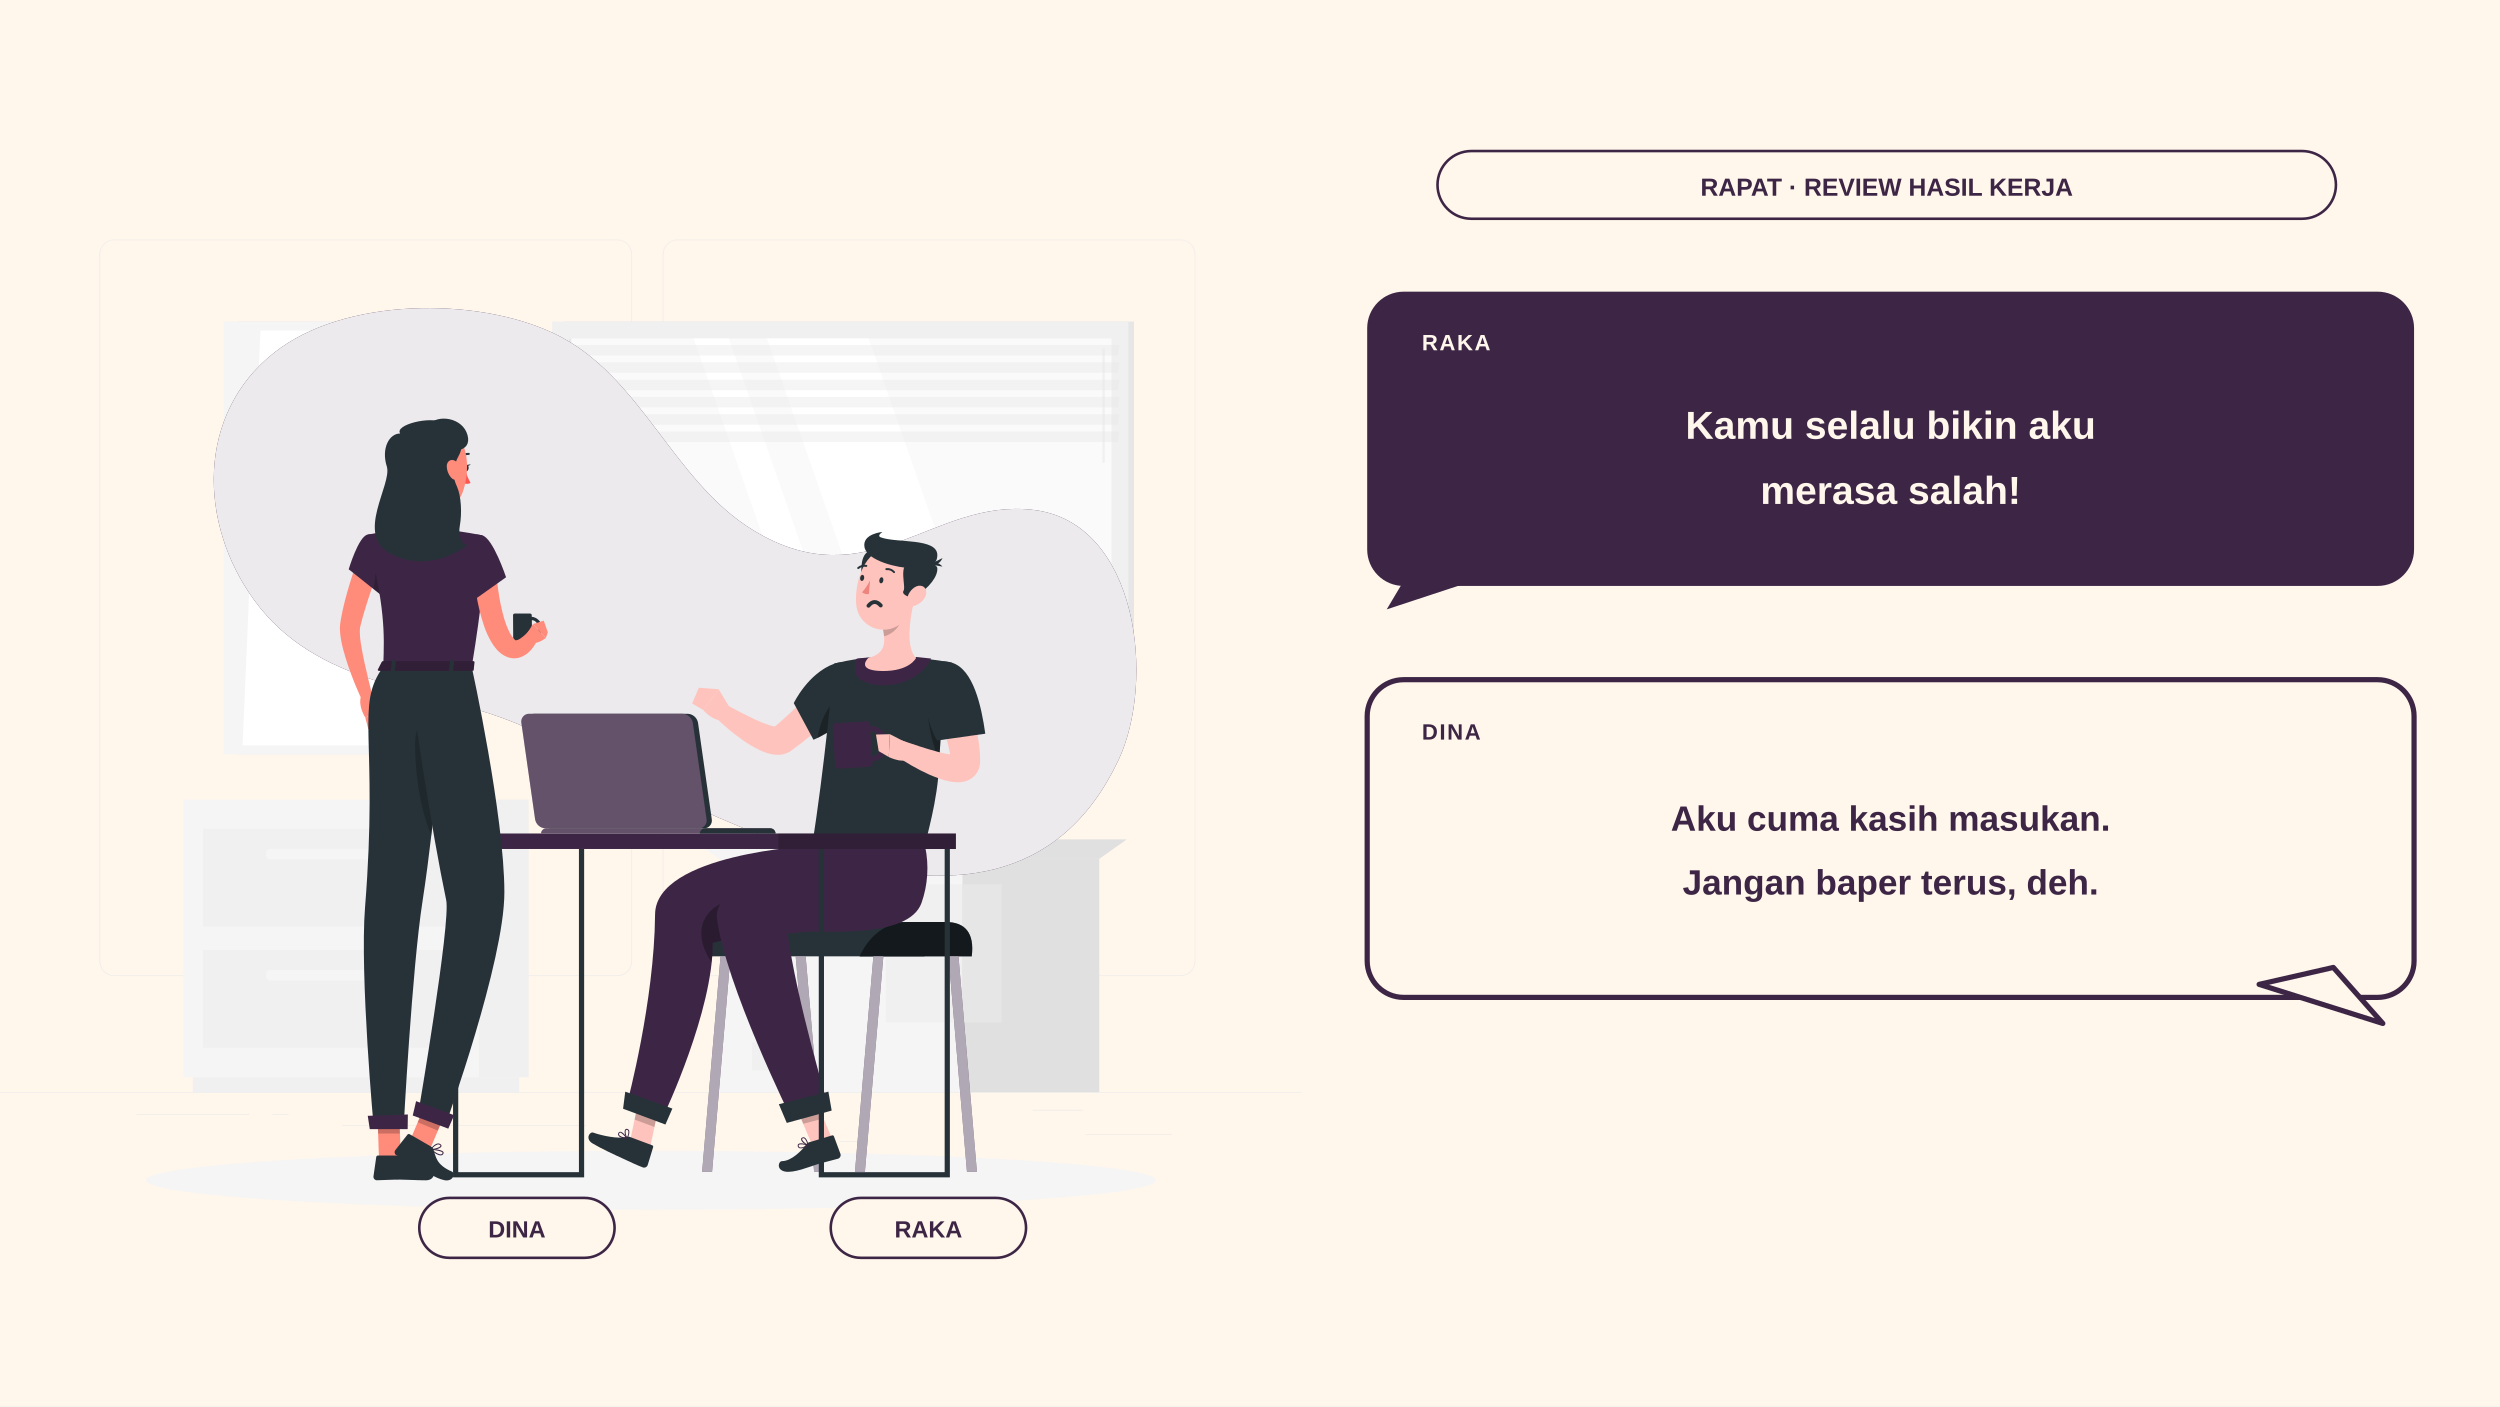
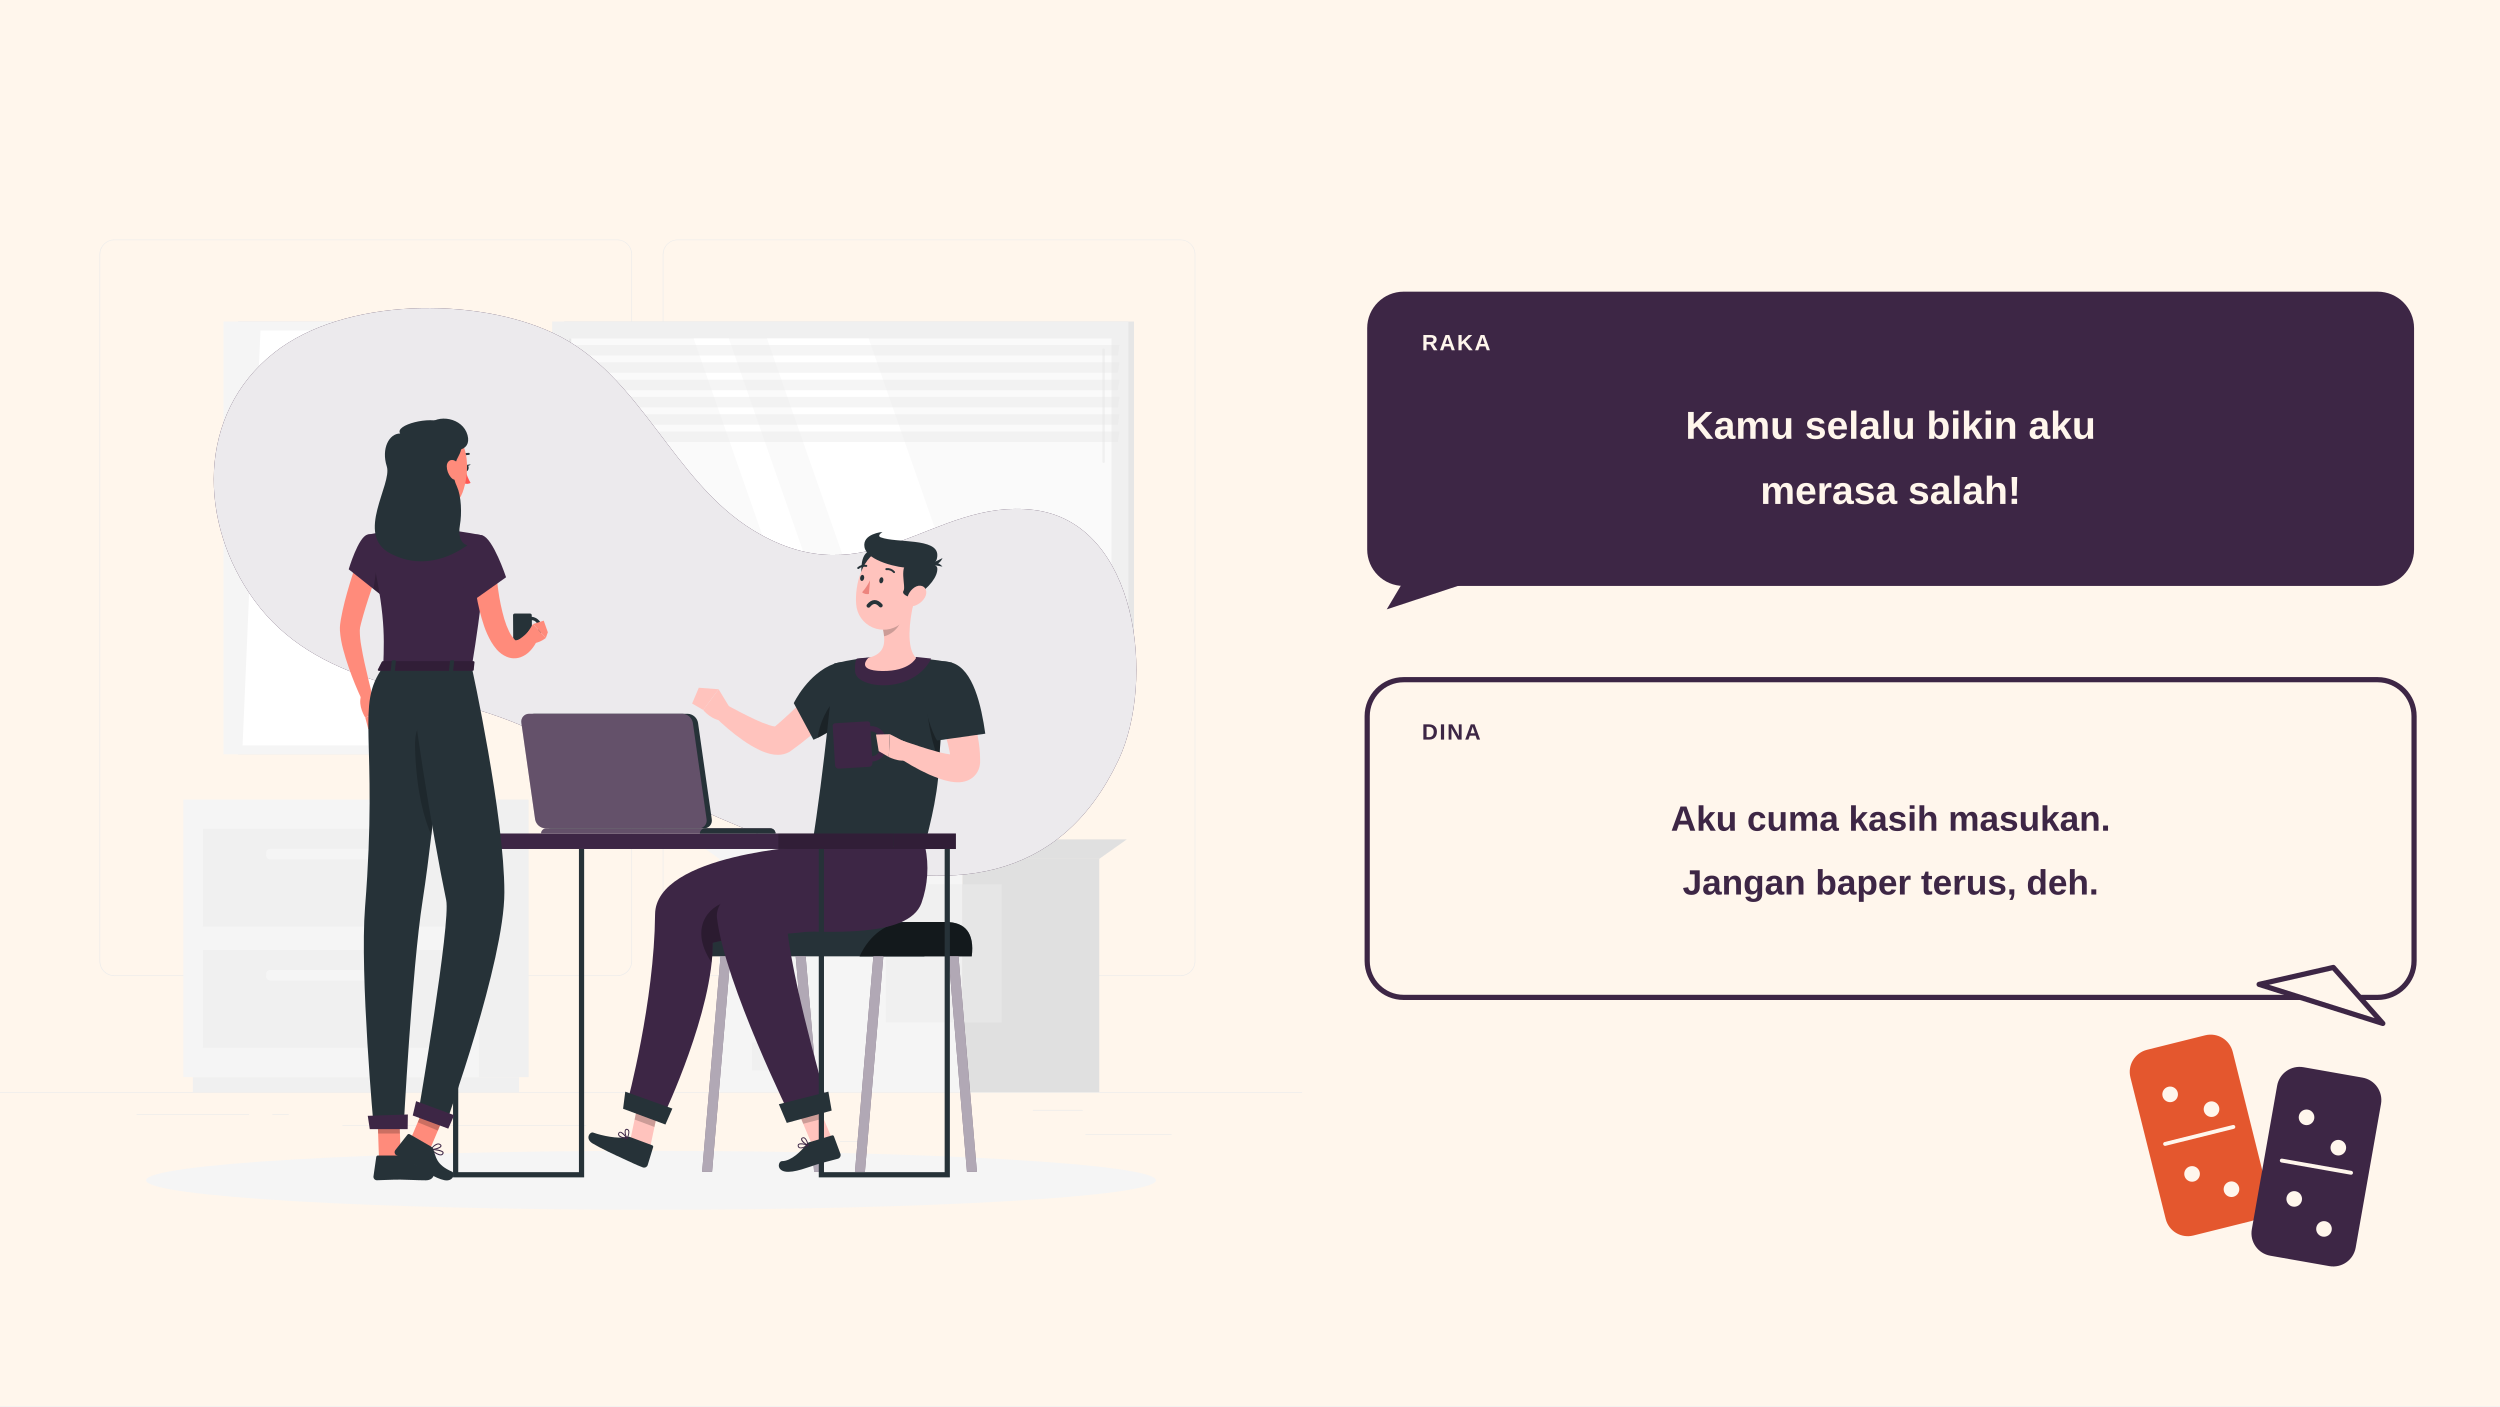
- <svg xmlns="http://www.w3.org/2000/svg" width="1920" height="1080" viewBox="0 0 1920 1080" role="img" aria-labelledby="frame-title frame-desc" data-frame="03B">
+ <svg xmlns="http://www.w3.org/2000/svg" width="1920" height="1080" viewBox="0 0 1920 1080" role="img" aria-labelledby="frame-title frame-desc" data-frame="04B">
  <rect x="0" y="0" width="1920" height="1080" fill="#FFF6EC" rx="0" id="scene-background" />
  <svg x="0" y="74" width="1000" height="1000" viewBox="0 0 500 500" preserveAspectRatio="xMidYMid meet" overflow="hidden" aria-label="Co-workers · Rafiki illustration, Storyset Rafiki">
    <g id="scoworkers-background-complete">
      <rect y="382.4" width="500" height="0.25" style="fill:#ebebeb" />
      <rect x="416.78" y="398.49" width="33.12" height="0.25" style="fill:#ebebeb" />
      <rect x="322.53" y="401.21" width="8.69" height="0.25" style="fill:#ebebeb" />
      <rect x="396.59" y="389.21" width="19.19" height="0.25" style="fill:#ebebeb" />
      <rect x="52.46" y="390.89" width="43.19" height="0.25" style="fill:#ebebeb" />
      <rect x="104.56" y="390.89" width="6.33" height="0.25" style="fill:#ebebeb" />
      <rect x="131.47" y="395.11" width="93.68" height="0.25" style="fill:#ebebeb" />
      <path d="M237,337.8H43.91a5.71,5.71,0,0,1-5.7-5.71V60.66A5.71,5.71,0,0,1,43.91,55H237a5.71,5.71,0,0,1,5.71,5.71V332.09A5.71,5.71,0,0,1,237,337.8ZM43.91,55.2a5.46,5.46,0,0,0-5.45,5.46V332.09a5.46,5.46,0,0,0,5.45,5.46H237a5.47,5.47,0,0,0,5.46-5.46V60.66A5.47,5.47,0,0,0,237,55.2Z" style="fill:#ebebeb" />
      <path d="M453.31,337.8H260.21a5.72,5.72,0,0,1-5.71-5.71V60.66A5.72,5.72,0,0,1,260.21,55h193.1A5.71,5.71,0,0,1,459,60.66V332.09A5.71,5.71,0,0,1,453.31,337.8ZM260.21,55.2a5.47,5.47,0,0,0-5.46,5.46V332.09a5.47,5.47,0,0,0,5.46,5.46h193.1a5.47,5.47,0,0,0,5.46-5.46V60.66a5.47,5.47,0,0,0-5.46-5.46Z" style="fill:#ebebeb" />
      <rect x="216.67" y="86.47" width="218.79" height="122.22" transform="translate(652.13 295.16) rotate(180)" style="fill:#e6e6e6" />
      <rect x="212.03" y="86.47" width="221.26" height="122.22" transform="translate(645.32 295.16) rotate(180)" style="fill:#f0f0f0" />
      <rect x="216.67" y="208.69" width="218.79" height="8.62" transform="translate(652.13 426) rotate(180)" style="fill:#e6e6e6" />
      <rect x="204.3" y="208.69" width="221.26" height="8.62" transform="translate(629.86 426) rotate(180)" style="fill:#f0f0f0" />
      <rect x="268.04" y="43.45" width="109.23" height="208.27" transform="translate(470.24 -175.08) rotate(90)" style="fill:#fafafa" />
      <polygon points="371.68 202.19 333.55 92.96 294.52 92.96 332.65 202.19 371.68 202.19" style="fill:#fff" />
      <path d="M423.78,140.77a.47.47,0,0,0,.47-.47V97.19a.47.47,0,0,0-.93,0V140.3A.47.47,0,0,0,423.78,140.77Z" style="fill:#f0f0f0" />
      <polygon points="317.99 202.19 279.85 92.96 266.35 92.96 304.49 202.19 317.99 202.19" style="fill:#fff" />
      <rect x="164.32" y="147.17" width="109.23" height="0.82" transform="translate(366.52 -71.36) rotate(90)" style="fill:#e6e6e6" />
      <polygon points="210.49 99.51 429.28 99.51 429.88 95.49 211.09 95.49 210.49 99.51" style="fill:#e6e6e6;opacity:0.4" />
      <polygon points="210.49 106.16 429.28 106.16 429.88 102.13 211.09 102.13 210.49 106.16" style="fill:#e6e6e6;opacity:0.4" />
      <polygon points="210.49 112.8 429.28 112.8 429.88 108.78 211.09 108.78 210.49 112.8" style="fill:#e6e6e6;opacity:0.4" />
      <polygon points="210.49 119.44 429.28 119.44 429.88 115.42 211.09 115.42 210.49 119.44" style="fill:#e6e6e6;opacity:0.4" />
      <polygon points="210.49 126.09 429.28 126.09 429.88 122.06 211.09 122.06 210.49 126.09" style="fill:#e6e6e6;opacity:0.4" />
      <polygon points="210.49 132.73 429.28 132.73 429.88 128.71 211.09 128.71 210.49 132.73" style="fill:#e6e6e6;opacity:0.4" />
      <rect x="369.52" y="292.8" width="52.6" height="89.59" style="fill:#e0e0e0" />
      <polygon points="422.12 292.8 369.52 292.8 380.08 285.33 432.68 285.33 422.12 292.8" style="fill:#e0e0e0" />
      <polygon points="318.25 285.33 265.65 285.33 276.21 292.8 328.81 292.8 318.25 285.33" style="fill:#f5f5f5" />
      <rect x="276.21" y="292.8" width="93.32" height="89.59" transform="translate(645.73 675.2) rotate(180)" style="fill:#f5f5f5" />
      <rect x="340.16" y="302.54" width="29.36" height="53.13" transform="translate(709.69 658.2) rotate(180)" style="fill:#f0f0f0" />
      <rect x="288.78" y="350.03" width="10.72" height="10.72" transform="translate(588.28 710.77) rotate(180)" style="fill:#f0f0f0" />
      <rect x="288.78" y="363.3" width="10.72" height="10.72" transform="translate(588.28 737.31) rotate(180)" style="fill:#f0f0f0" />
      <rect x="300.95" y="350.03" width="10.72" height="10.72" transform="translate(612.62 710.77) rotate(180)" style="fill:#f0f0f0" />
      <rect x="300.95" y="363.3" width="10.72" height="10.72" transform="translate(612.62 737.31) rotate(180)" style="fill:#f0f0f0" />
      <rect x="369.52" y="302.54" width="15.15" height="53.13" style="fill:#e6e6e6" />
      <rect x="183.92" y="270.03" width="19.09" height="106.58" transform="translate(386.92 646.64) rotate(180)" style="fill:#f0f0f0" />
      <rect x="74.06" y="376.61" width="125.28" height="5.79" transform="translate(273.39 759.01) rotate(180)" style="fill:#f0f0f0" />
      <rect x="70.39" y="270.03" width="113.53" height="106.58" style="fill:#f5f5f5" />
      <rect x="77.89" y="281.28" width="98.52" height="37.57" style="fill:#f0f0f0" />
      <rect x="77.89" y="327.79" width="98.52" height="37.57" style="fill:#f0f0f0" />
      <rect x="102.15" y="288.93" width="50" height="4.11" rx="1.69" transform="translate(254.31 581.97) rotate(180)" style="fill:#f5f5f5" />
      <rect x="102.15" y="335.44" width="50" height="4.11" rx="1.69" transform="translate(254.31 675) rotate(180)" style="fill:#f5f5f5" />
      <rect x="91.43" y="86.47" width="85.69" height="166.2" transform="translate(268.55 339.13) rotate(180)" style="fill:#e6e6e6" />
      <rect x="85.82" y="86.47" width="89.79" height="166.2" transform="translate(261.43 339.13) rotate(180)" style="fill:#f5f5f5" />
      <polygon points="161.41 249.23 168.29 89.91 100.02 89.91 93.15 249.23 161.41 249.23" style="fill:#fff" />
    </g>
    <g id="scoworkers-background-simple">
      <path d="M289.46,166.76c-31.4-19-43.22-60-77-75.85-29.7-14-80.39-13.67-107.18,7.51-29.87,23.63-29.22,65.48-7.59,95.14,23.8,32.64,64.46,33.05,98.71,46.47,60,23.51,187.36,111.68,233.12,14.79,14.2-30.07,7.73-91.08-32.58-96C358.18,154.06,333.66,193.5,289.46,166.76Z" style="fill:#3D2645" />
      <path d="M289.46,166.76c-31.4-19-43.22-60-77-75.85-29.7-14-80.39-13.67-107.18,7.51-29.87,23.63-29.22,65.48-7.59,95.14,23.8,32.64,64.46,33.05,98.71,46.47,60,23.51,187.36,111.68,233.12,14.79,14.2-30.07,7.73-91.08-32.58-96C358.18,154.06,333.66,193.5,289.46,166.76Z" style="fill:#fff;opacity:0.9" />
    </g>
    <g id="scoworkers-Shadow">
      <ellipse id="scoworkers-path" cx="250" cy="416.24" rx="193.89" ry="11.32" style="fill:#f5f5f5" />
    </g>
    <g id="scoworkers-character-2">
      <path d="M355,330.22H265.85c3.75-8.16,10.57-13.16,17.94-13.16H349Z" style="fill:#263238" />
      <polygon points="312.62 412.97 316.45 412.97 309.37 330.21 305.54 330.21 312.62 412.97" style="fill:#3D2645" />
      <polygon points="312.62 412.97 316.45 412.97 309.37 330.21 305.54 330.21 312.62 412.97" style="fill:#fff;opacity:0.6" />
      <polygon points="273.44 412.97 269.61 412.97 276.69 330.21 280.52 330.21 273.44 412.97" style="fill:#3D2645" />
      <polygon points="273.44 412.97 269.61 412.97 276.69 330.21 280.52 330.21 273.44 412.97" style="fill:#fff;opacity:0.6" />
      <path d="M373.15,330.22H330.09c3.75-8.16,10.56-13.16,17.93-13.16h15.24c7.37,0,11,4.25,9.89,13.16Z" style="fill:#263238" />
      <path d="M373.15,330.22H330.09c3.75-8.16,10.56-13.16,17.93-13.16h15.24c7.37,0,11,4.25,9.89,13.16Z" style="opacity:0.5" />
      <polygon points="371.31 412.97 375.14 412.97 368.06 330.21 364.23 330.21 371.31 412.97" style="fill:#3D2645" />
      <polygon points="371.31 412.97 375.14 412.97 368.06 330.21 364.23 330.21 371.31 412.97" style="fill:#fff;opacity:0.6" />
      <polygon points="332.13 412.97 328.3 412.97 335.38 330.21 339.21 330.21 332.13 412.97" style="fill:#3D2645" />
      <polygon points="332.13 412.97 328.3 412.97 335.38 330.21 339.21 330.21 332.13 412.97" style="fill:#fff;opacity:0.6" />
      <polygon points="249.41 404.77 241.78 401.92 245.71 383.31 253.33 386.16 249.41 404.77" style="fill:#ffc3bd" />
      <path d="M241.88,399.59l8.55,3.19a.58.58,0,0,1,.38.73l-2.11,6.92a1.44,1.44,0,0,1-1.84.86c-3-1.16-4.15-1.79-7.8-3.46-2.25-1-8.68-4-11.58-5.79s-1-4.62.35-4.11c3.29,1.19,9.78,2.52,12.56,1.64A2.3,2.3,0,0,1,241.88,399.59Z" style="fill:#263238" />
      <polygon points="253.33 386.16 245.7 383.32 243.69 392.91 251.31 395.76 253.33 386.16" style="opacity:0.2" />
      <path d="M311.69,287.77s-59.95,3.05-60.14,26.36c-.28,33.51-10.61,72.05-10.61,72.05l14.15,4.64s18.78-39.63,18.6-65.79c16.44-4.64,59.14-1.62,64.17-15.24a44.79,44.79,0,0,0,1.89-22Z" style="fill:#3D2645" />
      <path d="M280.86,309.17s1.5,6.73,2.55,14.11a66.18,66.18,0,0,0-9.73,1.75,67.06,67.06,0,0,1-.41,7.61C263.49,318.06,274,309.17,280.86,309.17Z" style="opacity:0.3" />
      <polygon points="255.52 394.82 239.26 388.76 240.1 382.2 258.19 388.69 255.52 394.82" style="fill:#263238" />
      <path d="M238.68,399.91a10.65,10.65,0,0,0,2.13.48.18.18,0,0,0,.19-.09.17.17,0,0,0,0-.2c-.18-.26-1.78-2.54-2.85-2.52a.68.68,0,0,0-.6.35,1,1,0,0,0-.14,1A2.21,2.21,0,0,0,238.68,399.91Zm1.74,0c-1.46-.23-2.45-.65-2.67-1.14a.66.66,0,0,1,.11-.68.3.3,0,0,1,.28-.17C238.72,398,239.75,399.06,240.42,400Z" style="fill:#3D2645" />
      <path d="M240.77,400.38a.14.14,0,0,0,.09,0,.21.21,0,0,0,.15-.11c0-.09,1-2.21.54-3.24a1,1,0,0,0-.66-.53.73.73,0,0,0-.85.3c-.48.76.06,2.78.65,3.51A.16.16,0,0,0,240.77,400.38Zm.11-3.47a.51.51,0,0,1,.32.29c.3.62-.11,1.89-.4,2.61-.45-.81-.76-2.3-.44-2.8a.35.35,0,0,1,.44-.13Z" style="fill:#3D2645" />
      <path d="M331.16,226c-2.09,2.44-4.19,4.63-6.35,6.89s-4.37,4.4-6.66,6.51-4.62,4.19-7,6.19-4.92,3.94-7.52,5.8l-.44.31-.19.1a8.91,8.91,0,0,1-4.14,1.06,11.76,11.76,0,0,1-2.91-.32,21.7,21.7,0,0,1-4.21-1.48,44.58,44.58,0,0,1-6.53-3.85c-2-1.39-3.87-2.86-5.67-4.39S276,239.72,274.3,238l3.75-4.82,5.9,3.14c2,1,3.93,2,5.88,2.91a44.87,44.87,0,0,0,5.69,2.27,10.12,10.12,0,0,0,2.33.5c.28,0,.49,0,.48,0s-.3-.07-.86.21l-.62.41c2.2-1.84,4.36-3.79,6.5-5.77s4.24-4.06,6.33-6.15,4.15-4.22,6.19-6.36,4.1-4.34,6.05-6.42Z" style="fill:#ffc3bd" />
      <path d="M280.43,235.08l-4.47-7.4L270,235.63s3.73,4.56,8.13,4Z" style="fill:#ffc3bd" />
      <polygon points="268.34 227.09 265.77 233.16 270.04 235.63 275.96 227.68 268.34 227.09" style="fill:#ffc3bd" />
      <path d="M320.32,217.87C310.19,221.61,304.81,233,304.81,233l7.56,14.07c7.25-3.05,16.8-10.43,19.56-15.11C336.17,224.8,328.23,215,320.32,217.87Z" style="fill:#263238" />
      <path d="M321.09,231.91c1.3-.69-.16,6-1.48,11.26a52.36,52.36,0,0,1-5.61,3.2C314.47,241.34,317.79,233.66,321.09,231.91Z" style="opacity:0.3" />
      <polygon points="319.83 401.05 311.86 402.69 304.43 385 312.39 383.36 319.83 401.05" style="fill:#ffc3bd" />
      <path d="M310.76,401.62,319.5,399a.57.57,0,0,1,.73.35l2.52,6.79a1.44,1.44,0,0,1-.94,1.8c-3.06.87-4.57,1.13-8.41,2.29-2.37.72-8.66,3.34-12,2.64s-2.55-4-1.07-4c3.5,0,7.56-4,9.23-6.36A2.34,2.34,0,0,1,310.76,401.62Z" style="fill:#263238" />
      <path d="M308.41,403.82a10.24,10.24,0,0,0,2-.91.19.19,0,0,0,.09-.18.18.18,0,0,0-.13-.16c-.3-.1-3-.94-3.8-.28a.71.71,0,0,0-.26.64,1.05,1.05,0,0,0,.52.92A2.24,2.24,0,0,0,308.41,403.82Zm1.41-1c-1.31.7-2.35,1-2.82.71a.66.66,0,0,1-.32-.61.29.29,0,0,1,.12-.31C307.25,402.23,308.74,402.5,309.82,402.8Z" style="fill:#3D2645" />
      <path d="M310.36,402.93a.18.18,0,0,0,.07-.05.18.18,0,0,0,.06-.17c0-.1-.53-2.39-1.54-2.91a.94.94,0,0,0-.85,0,.73.73,0,0,0-.49.75c.08.9,1.73,2.17,2.65,2.4Zm-2-2.84a.57.57,0,0,1,.44.05c.6.3,1.05,1.57,1.26,2.31-.85-.36-2-1.36-2.05-2,0-.11,0-.25.27-.36Z" style="fill:#3D2645" />
      <polygon points="312.39 383.36 304.43 385 308.44 394.53 316.23 392.48 312.39 383.36" style="opacity:0.2" />
      <path d="M332,287.83S273.2,298,275.33,315.57C278.4,340.92,304,392.72,304,392.72l14.53-3.3s-12.91-42.9-16.18-68.85c15.11,0,46.46,2.84,51.49-10.78a40.09,40.09,0,0,0,1.43-21.61Z" style="fill:#3D2645" />
      <polygon points="319.36 389.46 302.12 394.2 299.08 387.02 318.1 382.19 319.36 389.46" style="fill:#263238" />
      <path d="M311.74,288.18h43.48c.31-3.88,4.81-16.51,5.48-32.6A206.39,206.39,0,0,1,365,220.12l.6-2.62s-2.2-.45-5.36-.92c-2.62-.38-5.91-.77-9.13-.93a162.64,162.64,0,0,0-18.48,0c-2.84.27-5.62.74-7.83,1.17-2.83.57-4.5,1.05-4.5,1.05S316.45,259.67,311.74,288.18Z" style="fill:#263238" />
      <path d="M360.7,255.59A206.38,206.38,0,0,1,365,220.12c-2.9-.25-7.87,0-8.7,4.73C355.44,229.89,355.37,241.67,360.7,255.59Z" style="opacity:0.3" />
      <path d="M368.61,223.59c1.11,2.5,2,4.85,2.85,7.31s1.64,4.92,2.31,7.45,1.3,5.09,1.75,7.75a48,48,0,0,1,.84,8.33v.9l0,.58a9,9,0,0,1-.18,1.27,8.07,8.07,0,0,1-.45,1.43,7.58,7.58,0,0,1-1.93,2.71,7.81,7.81,0,0,1-2.47,1.48,10.07,10.07,0,0,1-3.72.6,17.05,17.05,0,0,1-2.66-.27,27.21,27.21,0,0,1-4.31-1.17c-1.32-.47-2.57-1-3.79-1.51a82.6,82.6,0,0,1-13.49-7.75l2.85-5.4c4.59,1.55,9.27,3.18,13.78,4.36a32.63,32.63,0,0,0,6.31,1.18,5.35,5.35,0,0,0,1,0c.22,0,.35-.14-.06,0a2.47,2.47,0,0,0-.88.51,3.48,3.48,0,0,0-.88,1.19,2.43,2.43,0,0,0-.18.54,1.46,1.46,0,0,0-.07.34.52.52,0,0,0,0,.11v-.11l-.05-.39a49.81,49.81,0,0,0-1.21-6.44c-.55-2.21-1.22-4.47-1.93-6.71s-1.5-4.51-2.3-6.76-1.68-4.54-2.48-6.64Z" style="fill:#ffc3bd" />
      <path d="M365.62,217.5c-7.91-2.5-13,3.82-10.79,14.8s5,15.06,5,15.06l18.52-2.62C376.84,234,373.73,220.06,365.62,217.5Z" style="fill:#263238" />
      <path d="M351.44,215.58l.4-.31,5.72.61s-2.33,6.08-10.62,9-18.34.51-18.58-4,.72-5,.72-5l4.73-.44.3.51Z" style="fill:#3D2645" />
      <path d="M350.73,194.93l-4.94,4.1-6.74,5.59a21.92,21.92,0,0,1,.43,2.72c.36,3.65-.58,7-6,8.25,0,0-5.29,4.94,5.28,5.08s13-5,13-5C347.81,211.73,349.36,200.88,350.73,194.93Z" style="fill:#ffc3bd" />
      <path d="M339.05,204.62a21.92,21.92,0,0,1,.43,2.72c2.51-.5,5.87-3.18,6.22-5.75a12.11,12.11,0,0,0,.09-2.56Z" style="opacity:0.2" />
      <path d="M334.2,188.06c-.82.55-2.75-1.72-3.35-3.39-.14-2-.89-10.14,4.33-10.38,4.19-.19,8.68,1.7,8.53,3.68C343.51,180.37,340.9,183.63,334.2,188.06Z" style="fill:#263238" />
      <path d="M352.77,186.36c-1.72,7.91-2.32,12.61-7,16.22a10.53,10.53,0,0,1-17-7.58c-.61-7.36,2.3-19.05,10.62-21.29A10.64,10.64,0,0,1,352.77,186.36Z" style="fill:#ffc3bd" />
      <path d="M351.2,192.33c-.83.53-5.08-.72-4.33-2.33,1.33-1.53-2.31-10.2,2.78-11.39,4.08-1,10.13.62,10.28,2.6C360.15,184.22,357.09,188.56,351.2,192.33Z" style="fill:#263238" />
      <path d="M349.7,181.13c-4.57,0-16.67-2.64-17.73-8-1-5.2,6.93-5.87,6.93-5.87s-2.39,1.44-.66,2.09c6,2.25,21.68.14,21.69,6.78C359.93,179.77,357.23,181.13,349.7,181.13Z" style="fill:#263238" />
      <path d="M357.21,179.93c.12-.29,2.13-2.21,4.7.65A27.53,27.53,0,0,0,357.21,179.93Z" style="fill:#263238" />
      <path d="M357.65,179.26c.19.24,2.68,1.49,4.3-2A28,28,0,0,1,357.65,179.26Z" style="fill:#263238" />
      <path d="M355.2,192.34a7.22,7.22,0,0,1-3.94,3.26c-2.16.7-3.33-1.67-2.63-3.79.64-1.9,2.75-4.13,4.87-3.9S356.27,190.44,355.2,192.34Z" style="fill:#ffc3bd" />
      <path d="M339.2,185.92c-.1.65-.52,1.13-.95,1.08s-.69-.62-.59-1.26.53-1.14.95-1.09S339.3,185.27,339.2,185.92Z" style="fill:#263238" />
      <path d="M331.84,185c-.1.65-.52,1.14-.95,1.09s-.69-.62-.59-1.27.53-1.13.95-1.08S331.94,184.4,331.84,185Z" style="fill:#263238" />
      <path d="M334.11,185.83a20.85,20.85,0,0,1-3.07,4.62,3.18,3.18,0,0,0,2.62.64Z" style="fill:#ed847e" />
      <path d="M333.5,195.6 Q335.8,192.8 338.2,195.5" style="fill:none;stroke:#263238;stroke-width:1.5;stroke-linecap:round" />
      <path d="M343.41,183.07a.56.56,0,0,0,.17-.09.38.38,0,0,0,0-.54,3.69,3.69,0,0,0-3.23-1.28.39.39,0,1,0,.13.76,2.93,2.93,0,0,1,2.53,1A.37.37,0,0,0,343.41,183.07Z" style="fill:#263238" />
      <path d="M329.45,181.49a.38.38,0,0,0,.35-.07,3.24,3.24,0,0,1,2.74-.75.38.38,0,1,0,.21-.74h0a4,4,0,0,0-3.44.9.37.37,0,0,0-.05.54A.39.39,0,0,0,329.45,181.49Z" style="fill:#263238" />
      <path d="M348.38,248.35l-6.68-3.43-.41,8.78s6.62,3.27,8-.28Z" style="fill:#ffc3bd" />
      <path d="M334.19,241.83l-.06-1.07A1,1,0,0,0,333,240l-12.25.73a1,1,0,0,0-1,.93l.92,15.23a1.35,1.35,0,0,0,1.42,1.27l11.74-.71A1.34,1.34,0,0,0,335,256l0-.58c3.4-.2,5.88-3.35,5.65-7.16S337.59,241.62,334.19,241.83Zm.7,11.58-.58-9.57c2.1-.12,4,2,4.16,4.55S337,253.28,334.89,253.41Z" style="fill:#3D2645" />
      <polygon points="336.37 245.06 337.42 251.43 341.29 253.7 341.7 244.93 336.37 245.06" style="fill:#ffc3bd" />
    </g>
    <g id="scoworkers-Desk">
      <rect x="172.13" y="283.07" width="171.06" height="5.95" transform="translate(515.33 572.08) rotate(180)" style="fill:#3D2645" />
      <rect x="343.19" y="283.07" width="23.88" height="5.95" style="fill:#3D2645" />
      <rect x="298.89" y="283.07" width="68.19" height="5.95" style="opacity:0.2" />
      <polygon points="364.75 415.11 314.41 415.11 314.41 289.01 316.41 289.01 316.41 413.11 362.75 413.11 362.75 289.01 364.75 289.01 364.75 415.11" style="fill:#263238" />
      <polygon points="224.31 415.11 173.97 415.11 173.97 289.01 175.97 289.01 175.97 413.11 222.31 413.11 222.31 289.01 224.31 289.01 224.31 415.11" style="fill:#263238" />
      <path d="M209.77,281.09h86a2,2,0,0,1,2,2h-90A2,2,0,0,1,209.77,281.09Z" style="fill:#3D2645" />
      <path d="M209.77,281.09h86a2,2,0,0,1,2,2h-90A2,2,0,0,1,209.77,281.09Z" style="fill:#fff;opacity:0.2" />
      <path d="M270.71,281.09h25.11a2,2,0,0,1,2,2H268.74A2,2,0,0,1,270.71,281.09Z" style="fill:#263238" />
      <path d="M205.22,237.09h58.83a4.19,4.19,0,0,1,4,3.5l5.27,37a3,3,0,0,1-3,3.5H211.48a4.18,4.18,0,0,1-4-3.5l-5.27-37A3,3,0,0,1,205.22,237.09Z" style="fill:#263238" />
      <path d="M203.22,237.09h58.83a4.19,4.19,0,0,1,4,3.5l5.27,37a3,3,0,0,1-3,3.5H209.48a4.18,4.18,0,0,1-4-3.5l-5.27-37A3,3,0,0,1,203.22,237.09Z" style="fill:#3D2645" />
      <path d="M203.22,237.09h58.83a4.19,4.19,0,0,1,4,3.5l5.27,37a3,3,0,0,1-3,3.5H209.48a4.18,4.18,0,0,1-4-3.5l-5.27-37A3,3,0,0,1,203.22,237.09Z" style="fill:#fff;opacity:0.2" />
    </g>
    <g id="scoworkers-character-1">
      <path d="M145.6,180.44l-2.12,6.33c-.72,2.11-1.44,4.23-2.11,6.34s-1.34,4.22-1.93,6.31c-.29,1.05-.58,2.08-.84,3.11l-.34,1.48a6.43,6.43,0,0,0-.1,1.05,33.47,33.47,0,0,0,.57,6c.34,2.13.79,4.29,1.25,6.46,1,4.33,2,8.72,3.11,13l-4,1.46a126.94,126.94,0,0,1-5.22-12.79c-.77-2.19-1.45-4.41-2.06-6.71a37.48,37.48,0,0,1-1.28-7.4,13.47,13.47,0,0,1,.08-2.33l.27-1.86c.21-1.19.43-2.37.69-3.51.51-2.3,1.07-4.55,1.71-6.77s1.28-4.43,2-6.61,1.43-4.35,2.27-6.53Z" style="fill:#ff8b7b" />
      <path d="M142.7,229.57l5,5.9-7.44,3.08s-2.9-4.49-1.61-8.2Z" style="fill:#ff8b7b" />
      <polygon points="146.72 242.33 141.42 242.97 140.27 238.55 147.71 235.47 146.72 242.33" style="fill:#ff8b7b" />
      <path d="M157.43,408.18a10.27,10.27,0,0,1-2.22-.3.22.22,0,0,1-.15-.16.2.2,0,0,1,.09-.2c.29-.19,2.83-1.83,3.81-1.39a.68.68,0,0,1,.39.56,1.13,1.13,0,0,1-.33,1.05A2.37,2.37,0,0,1,157.43,408.18Zm-1.65-.59c1.45.3,2.55.25,3-.14a.77.77,0,0,0,.21-.71.3.3,0,0,0-.17-.25C158.28,406.26,156.81,407,155.78,407.59Z" style="fill:#3D2645" />
      <path d="M155.26,407.88l-.1,0a.21.21,0,0,1-.1-.17c0-.11,0-2.52.92-3.32a1,1,0,0,1,.84-.27.69.69,0,0,1,.67.55c.19,1-1.33,2.75-2.13,3.21A.18.18,0,0,1,155.26,407.88Zm1.42-3.39a.65.65,0,0,0-.43.17,4.53,4.53,0,0,0-.78,2.64c.8-.64,1.75-2,1.63-2.57,0-.09-.07-.21-.33-.24Z" style="fill:#3D2645" />
      <path d="M156,148.07c1,5,3,15-.45,18.35,0,0,1.35,5,10.59,5,10.16,0,4.85-5,4.85-5-5.54-1.32-5.4-5.43-4.43-9.3Z" style="fill:#ff8b7b" />
      <path d="M177,139a.39.39,0,0,0,.33-.14,3.15,3.15,0,0,1,2.62-1.17.4.4,0,0,0,.44-.35.39.39,0,0,0-.34-.44,3.94,3.94,0,0,0-3.32,1.45.41.41,0,0,0,0,.56A.35.35,0,0,0,177,139Z" style="fill:#263238" />
      <path d="M178.82,143.88a18.2,18.2,0,0,0,1.89,4.57,2.89,2.89,0,0,1-2.44.16Z" style="fill:#ff5652" />
      <path d="M178.36,142.66c-.08.67.21,1.25.65,1.31s.86-.45.94-1.13-.22-1.25-.65-1.3S178.44,142,178.36,142.66Z" style="fill:#263238" />
      <path d="M179.1,141.55l1.66-.27S179.79,142.44,179.1,141.55Z" style="fill:#263238" />
      <polygon points="145.52 407.69 153.9 407.69 153.24 388.29 144.86 388.29 145.52 407.69" style="fill:#ff8b7b" />
      <path d="M154.56,406.72h-9.41a.66.66,0,0,0-.67.57l-1.07,7.44a1.34,1.34,0,0,0,1.34,1.49c3.28-.05,4.86-.25,9-.25,2.55,0,6.27.27,9.78.27s3.7-3.48,2.24-3.79c-6.56-1.42-7.6-3.36-9.81-5.22A2.21,2.21,0,0,0,154.56,406.72Z" style="fill:#263238" />
      <g style="opacity:0.2">
        <polygon points="144.86 388.29 153.24 388.29 153.57 398.29 145.19 398.29 144.86 388.29" />
      </g>
      <path d="M156.07,137.7c-.46,8.3-.84,11.8,2.83,16.52,5.51,7.1,15.8,5.86,18.74-2.14,2.64-7.19,3-19.56-4.73-23.79A11.34,11.34,0,0,0,156.07,137.7Z" style="fill:#ff8b7b" />
      <path d="M172.17,219.12s-4.87,57.49-9.91,89.89c-4.07,26.17-7.29,87.35-7.29,87.35H143.55s-5.44-59.08-3.37-85c5.23-65.49-4-77.09,6.95-92.27Z" style="fill:#263238" />
      <path d="M159.37,250.15c.48,17.2,3.72,27.85,6.28,33.59,1.34-11.22,2.57-22.93,3.6-33.26C165.74,238.78,159,237.2,159.37,250.15Z" style="opacity:0.2" />
      <path d="M165.31,404.48a.18.18,0,0,1,0-.19.21.21,0,0,1,.19-.13c.43,0,4.17.21,4.78,1.21a.64.64,0,0,1,0,.63,1.08,1.08,0,0,1-.79.65c-1.2.26-3.12-1.23-4.16-2.14Zm4.58,1.06c-.4-.52-2.36-.83-3.84-.94,1.45,1.19,2.69,1.81,3.35,1.67a.72.72,0,0,0,.52-.44.25.25,0,0,0,0-.25S169.9,405.55,169.89,405.54Z" style="fill:#3D2645" />
      <path d="M165.31,404.48l0,0a.23.23,0,0,1,0-.2c.06-.08,1.35-1.94,2.7-2.17a1.43,1.43,0,0,1,1.12.25c.45.32.45.65.37.86-.34.9-3,1.48-4,1.37A.16.16,0,0,1,165.31,404.48Zm3.76-1.66a1,1,0,0,0-.18-.17,1.07,1.07,0,0,0-.82-.18,4.57,4.57,0,0,0-2.22,1.71c1.19,0,3.06-.59,3.27-1.13A.23.23,0,0,0,169.07,402.82Z" style="fill:#3D2645" />
      <polygon points="157.27 401.38 165.08 404.41 168.15 397.15 172.17 387.65 172.64 386.54 164.84 383.5 164.3 384.75 160.41 393.95 157.27 401.38" style="fill:#ff8b7b" />
      <polygon points="160.41 393.95 168.15 397.15 172.17 387.65 164.3 384.75 160.41 393.95" style="opacity:0.2" />
      <path d="M181.15,219.12s12.53,57.14,12.53,86.55c0,26.57-22.36,88.62-22.36,88.62l-10.61-4.37s12.42-72.73,10.63-81.25c-5.19-24.72-13.83-78-13.74-89.55Z" style="fill:#263238" />
      <path d="M165.47,403.25l-8.15-4.7a.67.67,0,0,0-.87.17l-4.64,5.91a1.35,1.35,0,0,0,.42,2c2.87,1.59,4.34,2.21,7.92,4.28,2.21,1.27,7,4.6,10.48,5.28s4.31-2.69,2.93-3.28c-6.16-2.67-6.14-5.76-7.13-8.48A2.2,2.2,0,0,0,165.47,403.25Z" style="fill:#263238" />
      <polygon points="172.14 396.4 158.49 391.36 159.78 385.85 174.39 391.24 172.14 396.4" style="fill:#3D2645" />
      <polygon points="156.54 396.58 141.99 396.58 141.22 391.48 156.62 390.96 156.54 396.58" style="fill:#3D2645" />
      <path d="M133.9,181.61l8.41,6.7,5.05,4s.53-1.41,1.17-3.43c1.22-3.9,2.81-10.08,1.71-12.92-1.73-4.5-5-8.56-9.14-7.66C137.62,169.09,133.9,181.61,133.9,181.61Z" style="fill:#3D2645" />
      <path d="M143.41,189.18l4,3.16s.53-1.41,1.17-3.43l-3-14.85Z" style="opacity:0.2" />
      <path d="M204.19,199.84v-.69a.65.65,0,0,0-.71-.55l-5.77,0a.65.65,0,0,0-.7.56l.06,9.85a.86.86,0,0,0,.87.86l5.44,0a.88.88,0,0,0,.87-.88v-.37a4.42,4.42,0,0,0-.05-8.78Zm.05,7.48,0-6.18c1.35,0,2.51,1.4,2.52,3.07S205.59,207.31,204.24,207.32Z" style="fill:#263238" />
      <path d="M185.15,168.57s4,1.4-4,50.55h-34c.57-13.84.59-22.38-6-50.8a100.28,100.28,0,0,1,14.45-1.9,107.4,107.4,0,0,1,15.44,0C177.63,167,185.15,168.57,185.15,168.57Z" style="fill:#3D2645" />
      <path d="M190.07,178.18c.14,1.82.31,3.81.52,5.72s.46,3.84.73,5.74a79.2,79.2,0,0,0,2.33,11.07,30.41,30.41,0,0,0,1.89,4.88,12.07,12.07,0,0,0,2.07,3c.18.16.15.25.47.3a3.19,3.19,0,0,0,1.51-.54,17.64,17.64,0,0,0,3.74-3.38l3.77,1.93a18.63,18.63,0,0,1-1.41,3.14,14.35,14.35,0,0,1-2.14,2.92,9.29,9.29,0,0,1-3.66,2.42,7.33,7.33,0,0,1-5.37-.2,10.57,10.57,0,0,1-3.72-2.7,19.55,19.55,0,0,1-2.16-3,34.16,34.16,0,0,1-2.78-6.16,75.76,75.76,0,0,1-3-12.3q-.53-3.06-.84-6.15c-.22-2.07-.4-4.06-.49-6.23Z" style="fill:#ff8b7b" />
      <path d="M185.15,168.57c4.17,1,9.18,16.1,9.18,16.1L180,194.83s-5.71-15.61-4.34-20C177.09,170.19,180.1,167.34,185.15,168.57Z" style="fill:#3D2645" />
      <path d="M174.76,141.58c.75-3.53,2.28-3.82,2.53-7.58.18-2.62-2.45-5.94-7.17-8.67s-18.76.82-16.45,4.13c-4.28,0-7.32,5.82-5.14,12.65s-12.32,26.17,1.29,33.39,25.51-.22,29.67-3.11c-2.48-.64-3.64-3.56-2.88-7.78s.58-11.05-1.16-14.83S174.21,144.22,174.76,141.58Z" style="fill:#263238" />
      <path d="M164.33,126.33c3.66-4.53,13.38-3,15.2,3.75s-6.45,6.8-10.2,4.63S161.54,129.79,164.33,126.33Z" style="fill:#263238" />
      <path d="M171.55,142a6.93,6.93,0,0,0,1.58,4.3c1.35,1.65,3,.88,3.35-.9.35-1.61.08-4.4-1.65-5.41S171.58,140.17,171.55,142Z" style="fill:#ff8b7b" />
      <path d="M202.28,206.38l2.39-3.74,4.94,5.33s-3.7,3.12-7,1.61Z" style="fill:#ff8b7b" />
      <polygon points="208.79 201.33 210.37 205.79 209.61 207.97 204.67 202.64 208.79 201.33" style="fill:#ff8b7b" />
      <path d="M146.62,217.13l-1.53,3c-.12.24.16.48.55.48h35.68c.3,0,.56-.15.58-.35l.3-3c0-.21-.24-.39-.58-.39H147.18A.61.61,0,0,0,146.62,217.13Z" style="fill:#3D2645" />
      <path d="M146.62,217.13l-1.53,3c-.12.24.16.48.55.48h35.68c.3,0,.56-.15.58-.35l.3-3c0-.21-.24-.39-.58-.39H147.18A.61.61,0,0,0,146.62,217.13Z" style="opacity:0.2" />
      <path d="M151.25,221h-.93c-.18,0-.32-.1-.31-.21l.44-4c0-.12.17-.21.35-.21h.93c.18,0,.32.09.31.21l-.44,4C151.59,220.88,151.43,221,151.25,221Z" style="fill:#263238" />
      <path d="M173.61,221h-.92c-.18,0-.32-.1-.31-.21l.43-4c0-.12.17-.21.36-.21h.92c.18,0,.32.09.31.21l-.43,4C174,220.88,173.8,221,173.61,221Z" style="fill:#263238" />
    </g>
  </svg>
-   <g id="recurring-character-name-tags">
-     <rect x="322" y="920" width="150" height="46" fill="#FFF6EC" rx="23.0" stroke="#3D2645" stroke-width="2" />
-     <text x="397.0" y="950.36" fill="#3D2645" font-family="Arial, Helvetica, sans-serif" font-size="18" font-weight="700" text-anchor="middle" letter-spacing="0">
-       <tspan x="397.0" dy="0">DINA</tspan>
-     </text>
-     <rect x="638" y="920" width="150" height="46" fill="#FFF6EC" rx="23.0" stroke="#3D2645" stroke-width="2" />
-     <text x="713.0" y="950.36" fill="#3D2645" font-family="Arial, Helvetica, sans-serif" font-size="18" font-weight="700" text-anchor="middle" letter-spacing="0">
-       <tspan x="713.0" dy="0">RAKA</tspan>
-     </text>
-   </g>
-   <g id="work-meeting-context">
-     <rect x="1104" y="116" width="690" height="52" fill="#FFF6EC" rx="26.0" stroke="#3D2645" stroke-width="2" />
-     <text x="1449.0" y="150.32" fill="#3D2645" font-family="Arial, Helvetica, sans-serif" font-size="19" font-weight="700" text-anchor="middle" letter-spacing="0">
-       <tspan x="1449.0" dy="0">RAPAT · REVIEW HASIL KERJA</tspan>
-     </text>
-   </g>
  <g id="raka-quote">
    <rect x="1050" y="224" width="804" height="226" fill="#3D2645" rx="28" />
    <path d="M1090,426 L1065,468 L1150,440 Z" fill="#3D2645" />
    <text x="1092" y="269" fill="#FFF6EC" font-family="Arial, Helvetica, sans-serif" font-size="17" font-weight="700" text-anchor="start" letter-spacing="1.2">
      <tspan x="1092" dy="0">RAKA</tspan>
    </text>
    <text x="1452" y="337" fill="#FFF6EC" font-family="Arial, Helvetica, sans-serif" font-size="30" font-weight="600" text-anchor="middle" letter-spacing="0">
      <tspan x="1452" dy="0">Kamu selalu bikin aku</tspan>
    </text>
    <text x="1452" y="387" fill="#FFF6EC" font-family="Arial, Helvetica, sans-serif" font-size="30" font-weight="600" text-anchor="middle" letter-spacing="0">
      <tspan x="1452" dy="0">merasa salah!</tspan>
    </text>
  </g>
  <g id="dina-quote">
    <rect x="1050" y="522" width="804" height="244" fill="#FFF6EC" rx="28" stroke="#3D2645" stroke-width="4" />
    <path d="M1792,743 L1830,786 L1735,756 Z" fill="#FFF6EC" stroke="#3D2645" stroke-width="4" stroke-linecap="round" stroke-linejoin="round" />
    <text x="1092" y="568" fill="#3D2645" font-family="Arial, Helvetica, sans-serif" font-size="17" font-weight="700" text-anchor="start" letter-spacing="1.2">
      <tspan x="1092" dy="0">DINA</tspan>
    </text>
    <text x="1452" y="638" fill="#3D2645" font-family="Arial, Helvetica, sans-serif" font-size="27" font-weight="600" text-anchor="middle" letter-spacing="0">
      <tspan x="1452" dy="0">Aku cuma kasih masukan.</tspan>
    </text>
    <text x="1452" y="687" fill="#3D2645" font-family="Arial, Helvetica, sans-serif" font-size="27" font-weight="600" text-anchor="middle" letter-spacing="0">
      <tspan x="1452" dy="0">Jangan baper terus, deh.</tspan>
    </text>
  </g>
+   <g id="domino-2-misjudgment" transform="rotate(-14 1689.0 872.0)">
+     <rect x="1650" y="800" width="78" height="144" fill="#E4572E" rx="16" stroke="#E4572E" stroke-width="3" />
+     <line x1="1662" y1="872.0" x2="1716" y2="872.0" stroke="#FFF6EC" stroke-width="3" stroke-linecap="round" />
+     <circle cx="1674.96" cy="836.0" r="6" fill="#FFF6EC" />
+     <circle cx="1703.04" cy="854.72" r="6" fill="#FFF6EC" />
+     <circle cx="1676.52" cy="899.36" r="6" fill="#FFF6EC" />
+     <circle cx="1703.04" cy="918.08" r="6" fill="#FFF6EC" />
+   </g>
+   <g id="domino-3-relationship-conflict" transform="rotate(10 1779.0 896.0)">
+     <rect x="1740" y="824" width="78" height="144" fill="#3D2645" rx="16" stroke="#3D2645" stroke-width="3" />
+     <line x1="1752" y1="896.0" x2="1806" y2="896.0" stroke="#FFF6EC" stroke-width="3" stroke-linecap="round" />
+     <circle cx="1764.96" cy="860.0" r="6" fill="#FFF6EC" />
+     <circle cx="1793.04" cy="878.72" r="6" fill="#FFF6EC" />
+     <circle cx="1766.52" cy="923.36" r="6" fill="#FFF6EC" />
+     <circle cx="1793.04" cy="942.08" r="6" fill="#FFF6EC" />
+   </g>
</svg>
